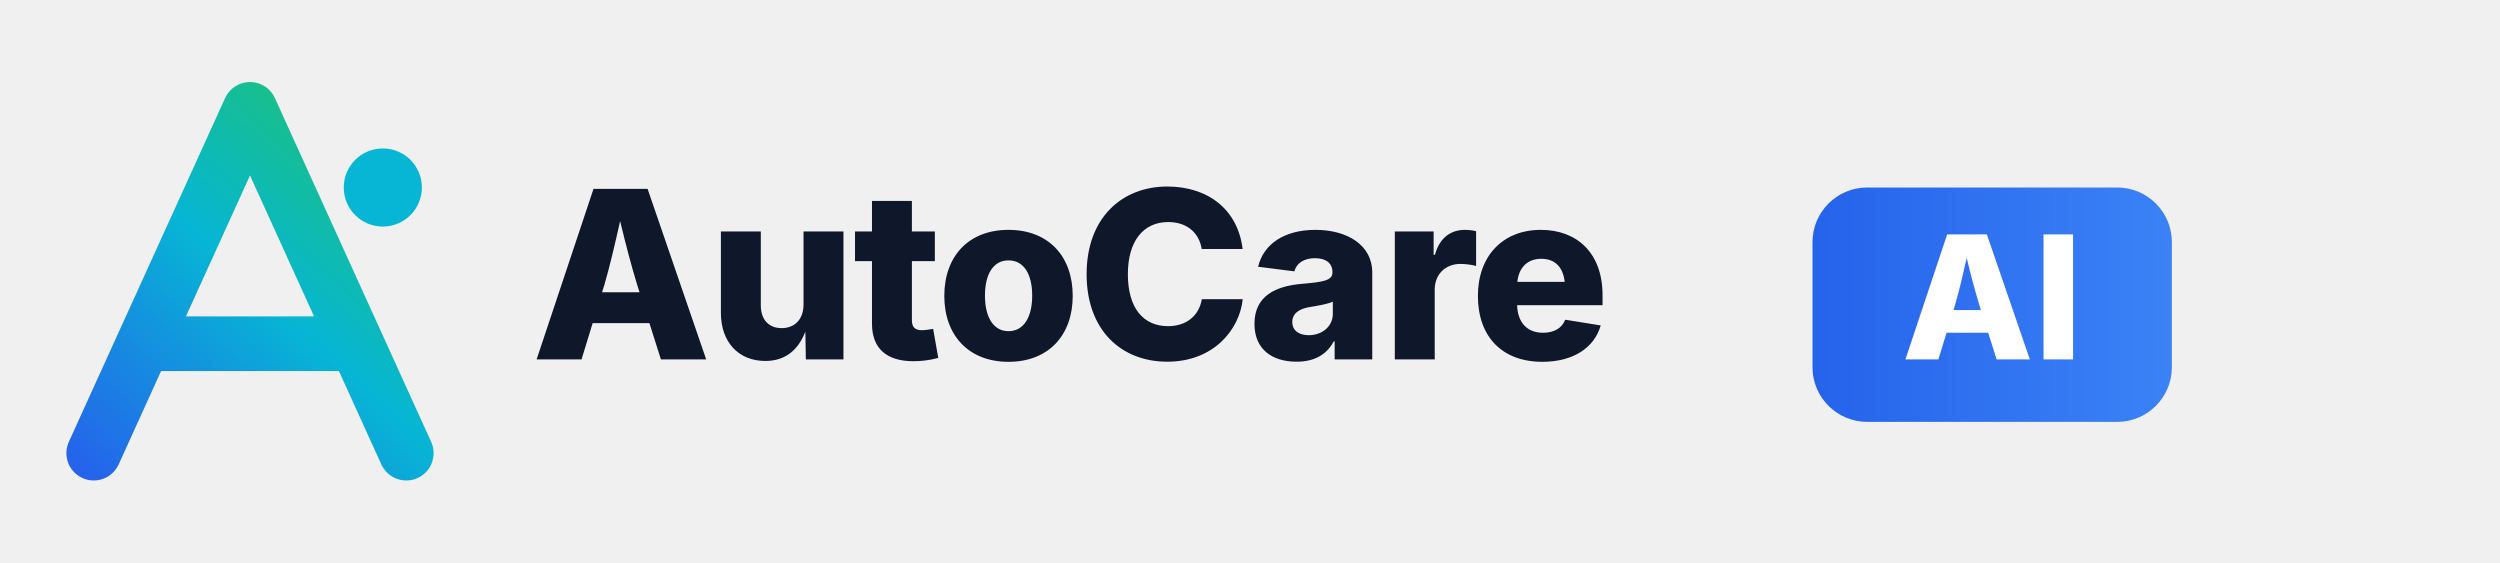
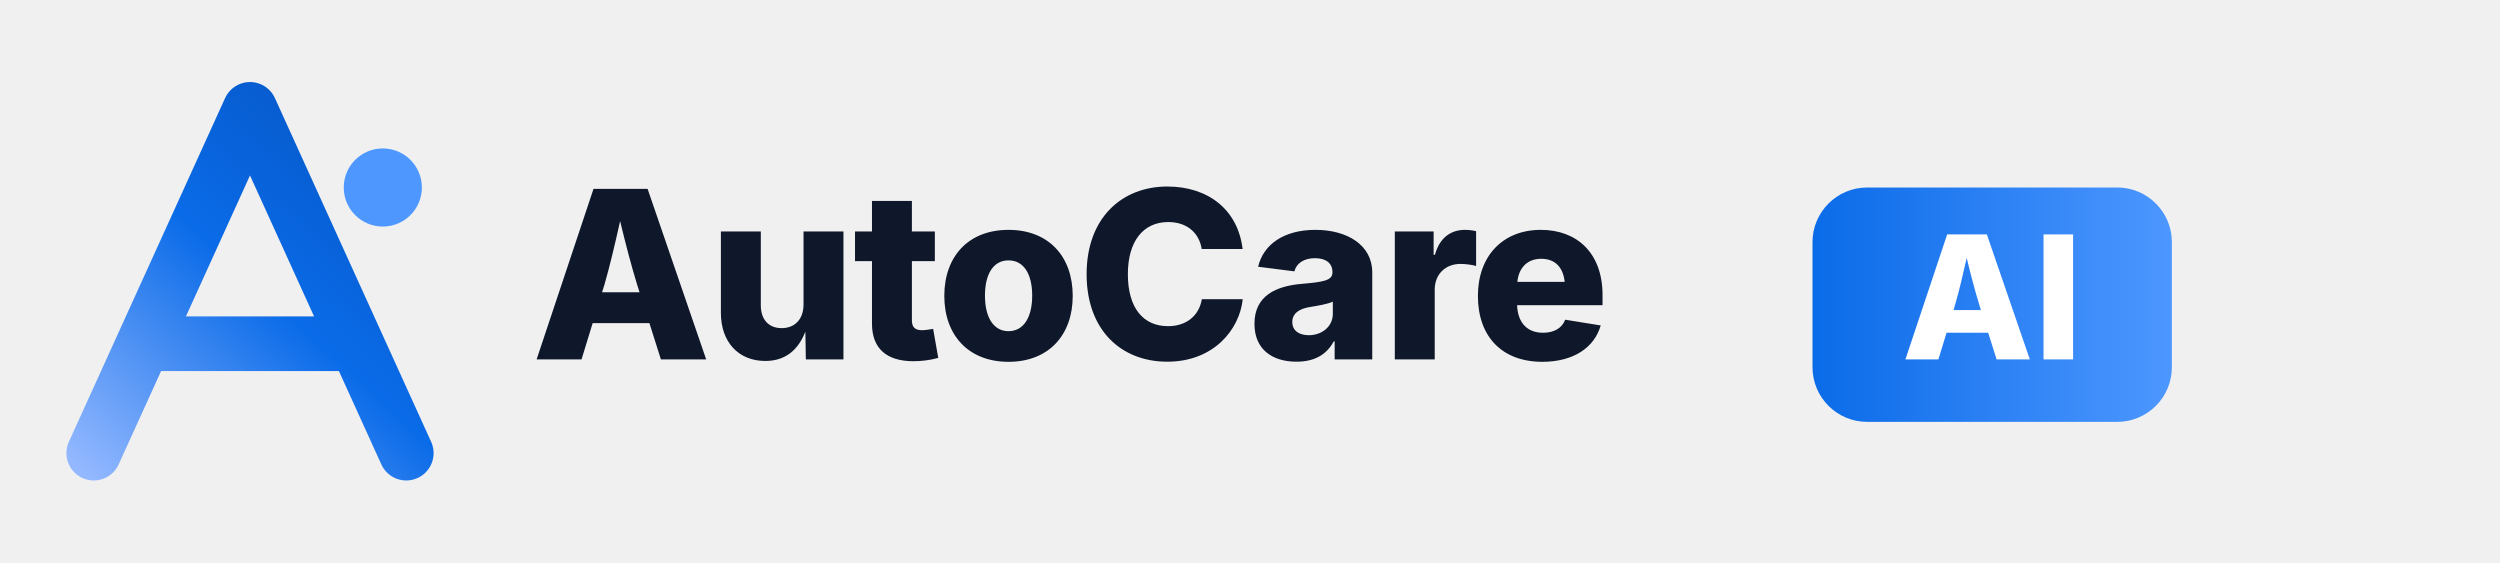
<svg xmlns="http://www.w3.org/2000/svg" viewBox="0 0 320 72" width="320" height="72">
  <defs>
    <linearGradient id="acg" x1="8" y1="58" x2="52" y2="10" gradientUnits="userSpaceOnUse">
-       <stop offset="0" stop-color="#2563eb" />
-       <stop offset="0.5" stop-color="#06b6d4" />
-       <stop offset="1" stop-color="#22c55e" />
+       <stop offset="0" stop-color="#93b8ff" />
+       <stop offset="0.5" stop-color="#0a6be8" />
+       <stop offset="1" stop-color="#0553c0" />
    </linearGradient>
    <linearGradient id="badge" x1="0" y1="0" x2="1" y2="0">
-       <stop offset="0" stop-color="#2563eb" />
-       <stop offset="1" stop-color="#3b82f6" />
+       <stop offset="0" stop-color="#0a6be8" />
+       <stop offset="1" stop-color="#4d97ff" />
    </linearGradient>
  </defs>
  <path d="M12 58 L32 14 L52 58" stroke="url(#acg)" stroke-width="7" stroke-linecap="round" stroke-linejoin="round" fill="none" />
  <path d="M20 44 H44" stroke="url(#acg)" stroke-width="7" stroke-linecap="round" fill="none" />
-   <circle cx="49" cy="24" r="5" fill="#06b6d4" />
+   <circle cx="49" cy="24" r="5" fill="#4d97ff" />
  <text x="68" y="46" font-family="Inter, system-ui, sans-serif" font-size="30" font-weight="800" letter-spacing="-0.5" fill="#0f172a">AutoCare</text>
  <rect x="232" y="24" width="46" height="30" rx="7" fill="url(#badge)" />
  <text x="255" y="46" text-anchor="middle" font-family="Inter, system-ui, sans-serif" font-size="22" font-weight="800" fill="#ffffff">AI</text>
</svg>
